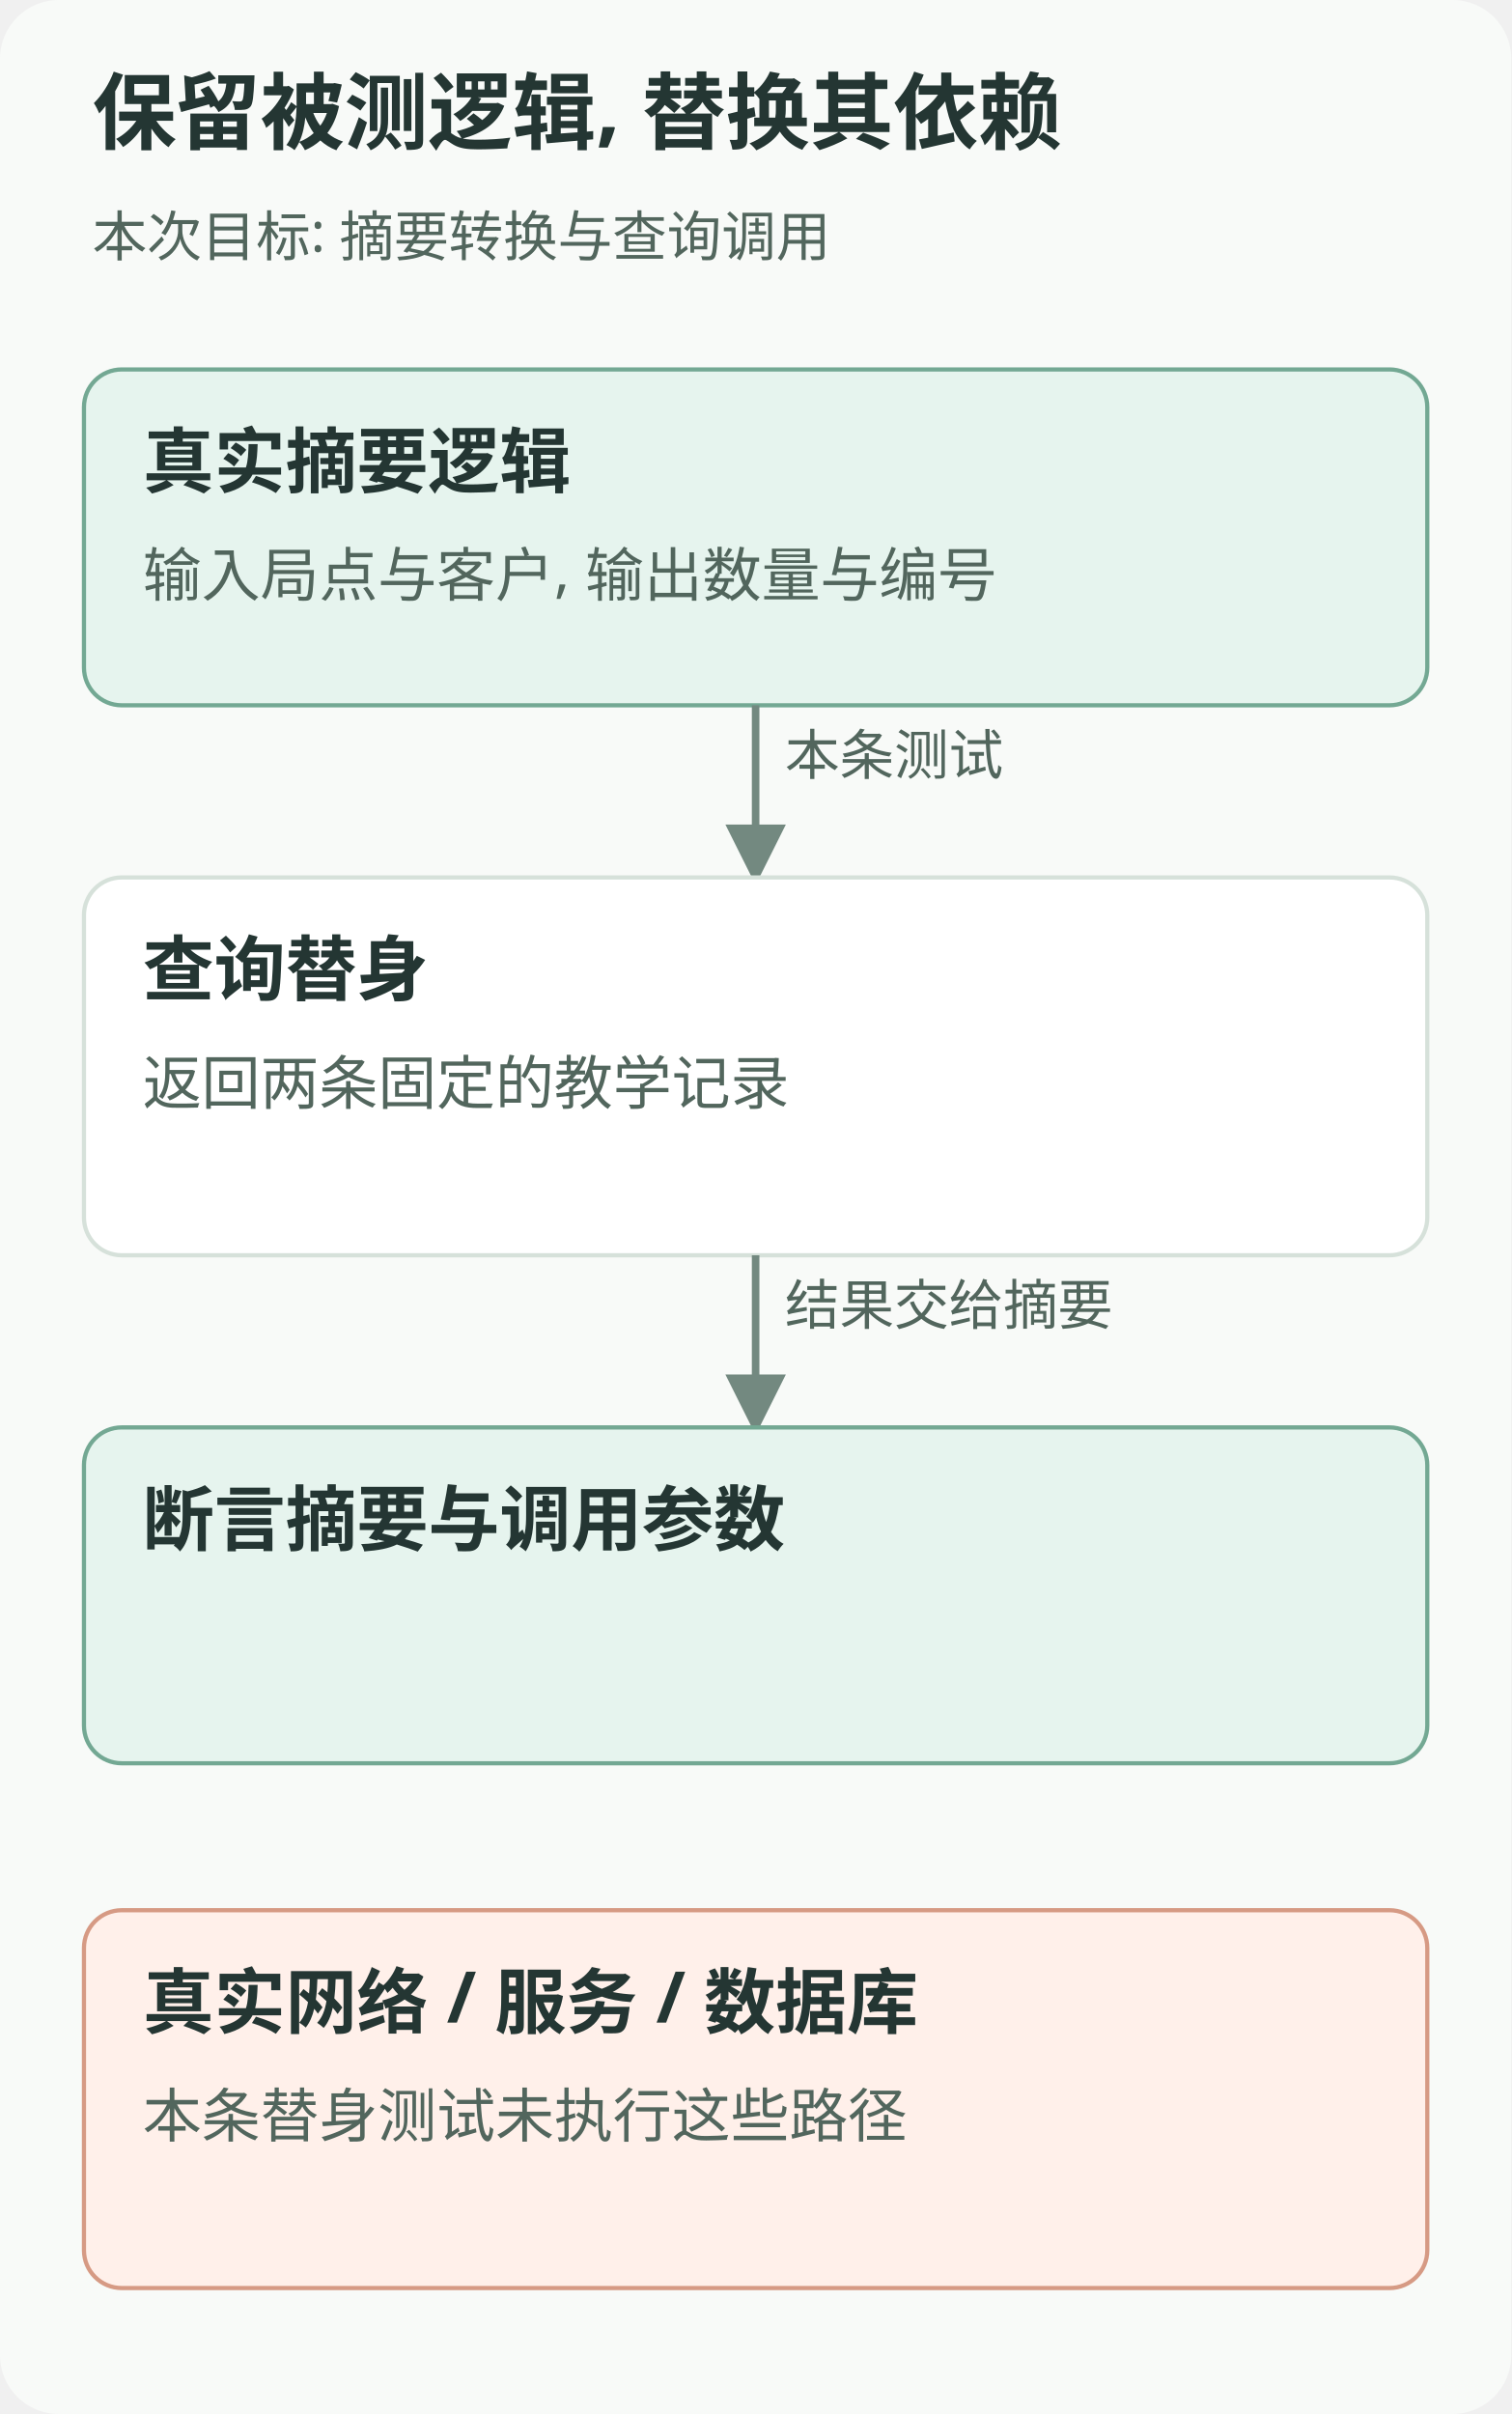
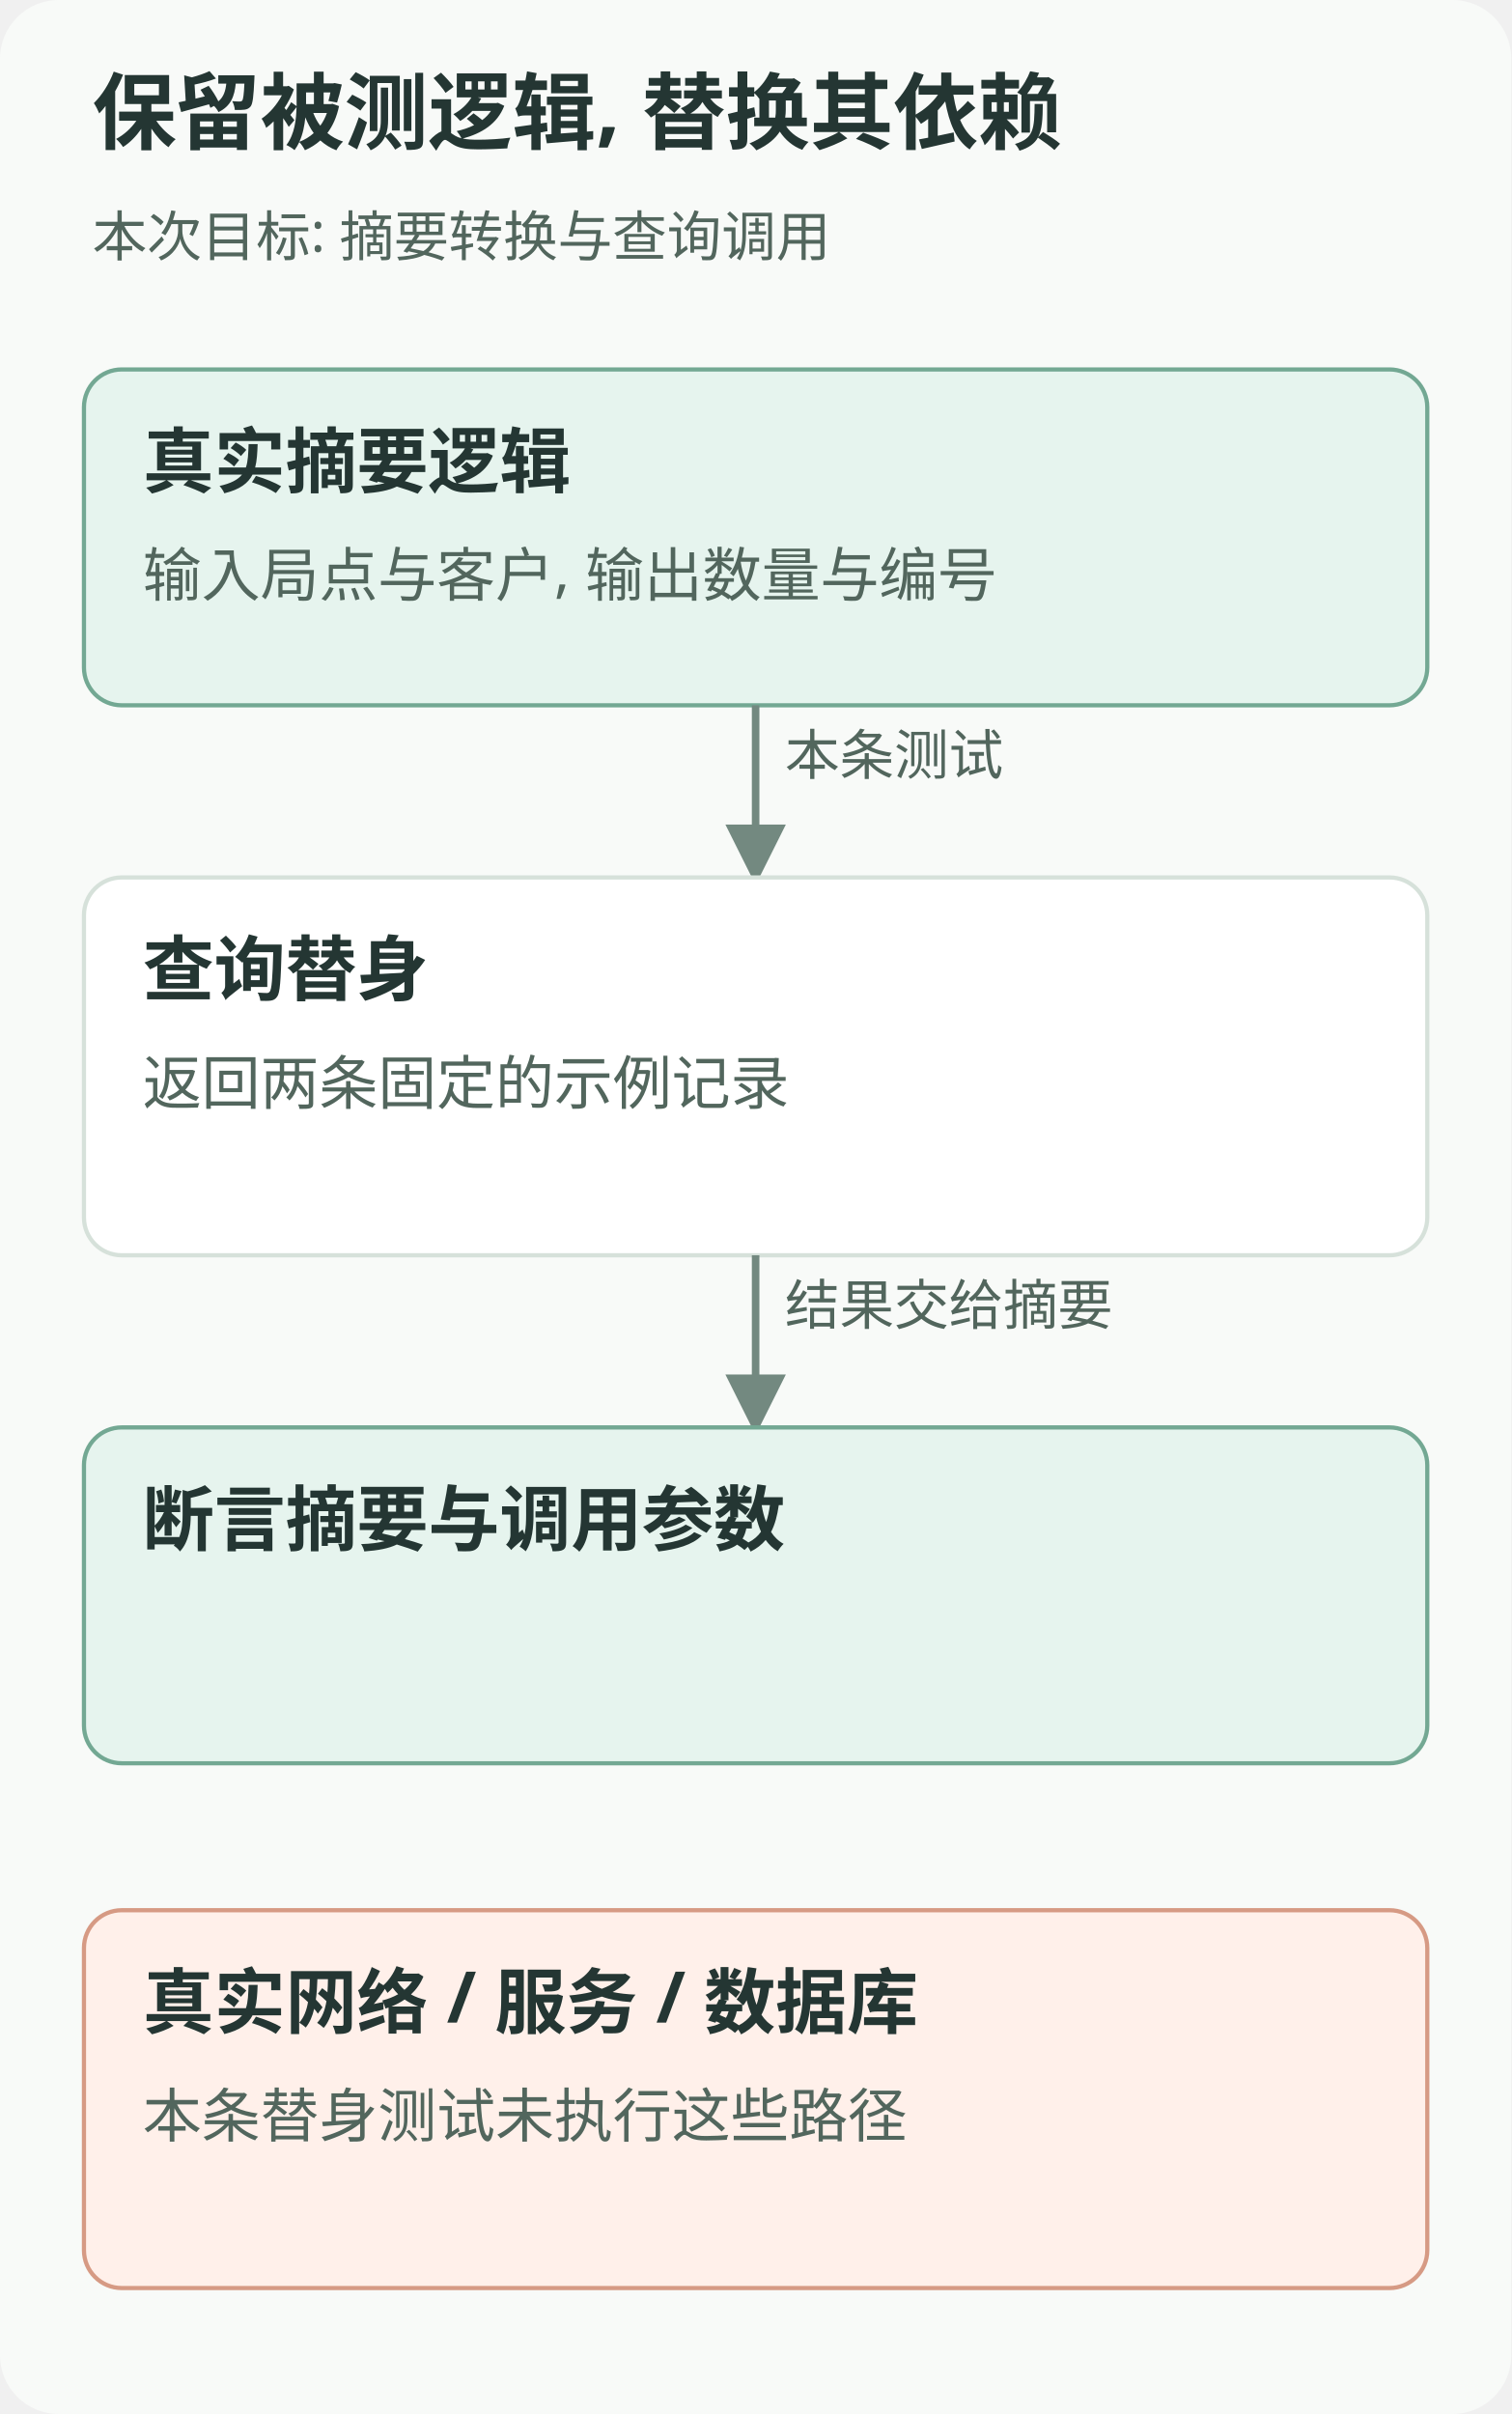
<svg xmlns="http://www.w3.org/2000/svg" width="360" height="575" viewBox="0 0 360 575" role="img" aria-label="保留被测逻辑, 替换其依赖">
  <defs>
    <marker id="arrow" markerWidth="8" markerHeight="8" refX="7" refY="4" orient="auto">
      <path d="M0 0 L8 4 L0 8" fill="#738980" />
    </marker>
  </defs>
  <rect width="360" height="575" rx="14" fill="#f8faf8" />
  <g font-family="PingFang SC,Microsoft YaHei,sans-serif" fill="#243633">
    <text x="22" y="34" font-size="20" fill="#243633" font-weight="600">保留被测逻辑, 替换其依赖</text>
    <text x="22" y="61" font-size="13" fill="#52665d" font-weight="400">本次目标: 摘要转换与查询调用</text>
    <rect x="20" y="88" width="320" height="80" rx="9" fill="#e6f4ee" stroke="#73a893" />
    <text x="34" y="116" font-size="17" fill="#243633" font-weight="600">真实摘要逻辑</text>
    <text x="34" y="142" font-size="14" fill="#52665d" font-weight="400">输入局点与客户, 输出数量与编号</text>
    <path d="M180 168 L180 209" fill="none" stroke="#738980" stroke-width="1.8" marker-end="url(#arrow)" />
    <text x="187.0" y="184.5" font-size="13" fill="#52665d" font-weight="400">本条测试</text>
    <rect x="20" y="209" width="320" height="90" rx="9" fill="#ffffff" stroke="#d6e1da" />
    <text x="34" y="237" font-size="17" fill="#243633" font-weight="600">查询替身</text>
-     <text x="34" y="263" font-size="14" fill="#52665d" font-weight="400">返回两条固定的教学记录</text>
+     <text x="34" y="263" font-size="14" fill="#52665d" font-weight="400">返回两条固定的示例记录</text>
    <path d="M180 299 L180 340" fill="none" stroke="#738980" stroke-width="1.8" marker-end="url(#arrow)" />
    <text x="187.0" y="315.5" font-size="13" fill="#52665d" font-weight="400">结果交给摘要</text>
    <rect x="20" y="340" width="320" height="80" rx="9" fill="#e6f4ee" stroke="#73a893" />
    <text x="34" y="368" font-size="17" fill="#243633" font-weight="600">断言摘要与调用参数</text>
    <rect x="20" y="455" width="320" height="90" rx="9" fill="#fff0ea" stroke="#d69a84" />
    <text x="34" y="483" font-size="17" fill="#243633" font-weight="600">真实网络 / 服务 / 数据库</text>
    <text x="34" y="509" font-size="14" fill="#52665d" font-weight="400">本条替身测试未执行这些路径</text>
  </g>
</svg>
